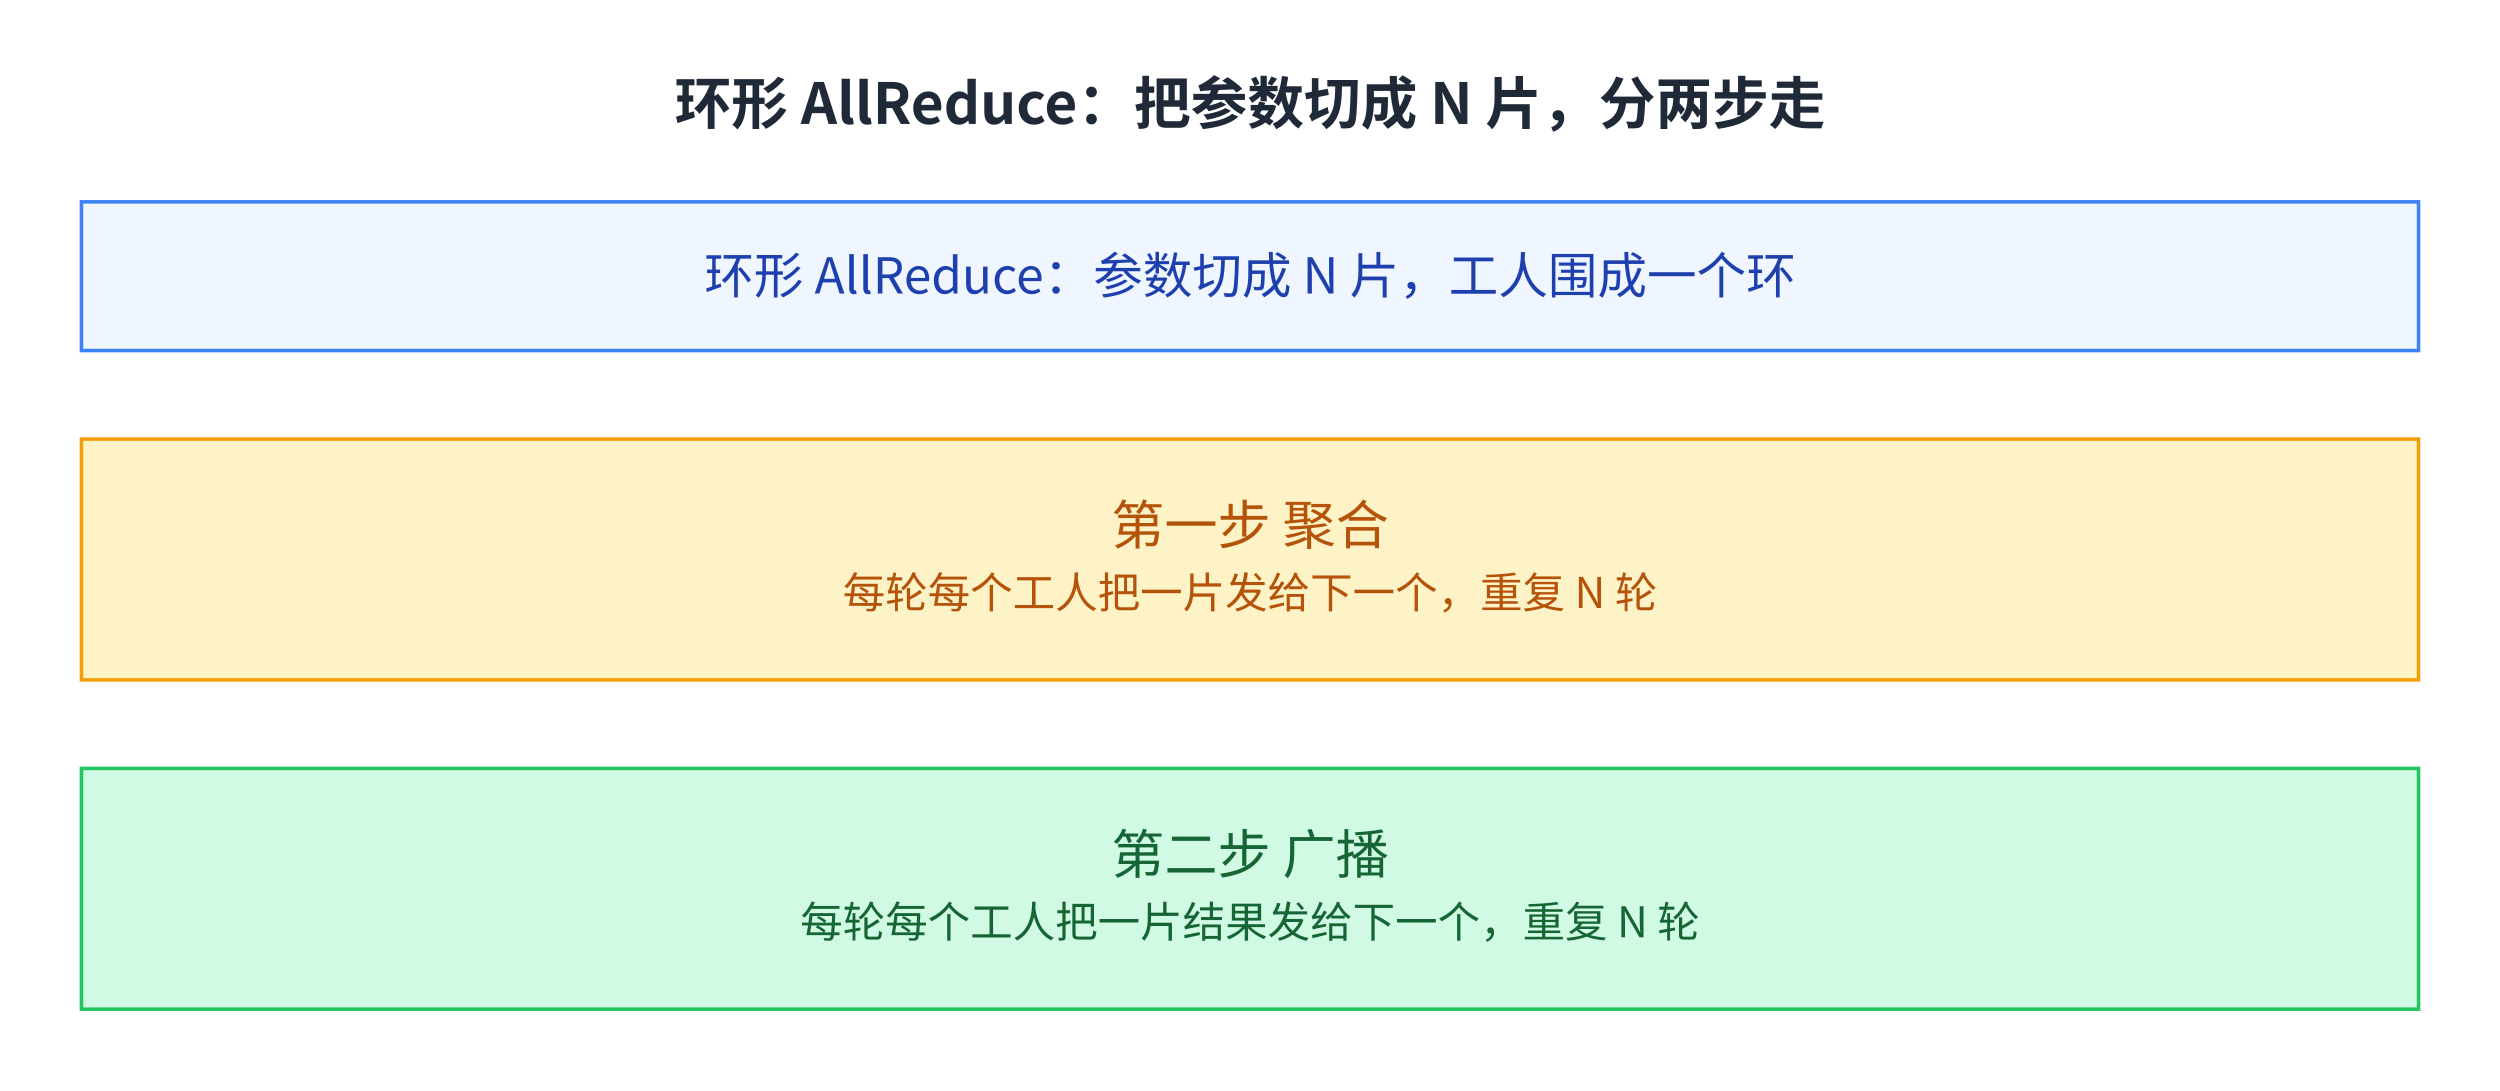
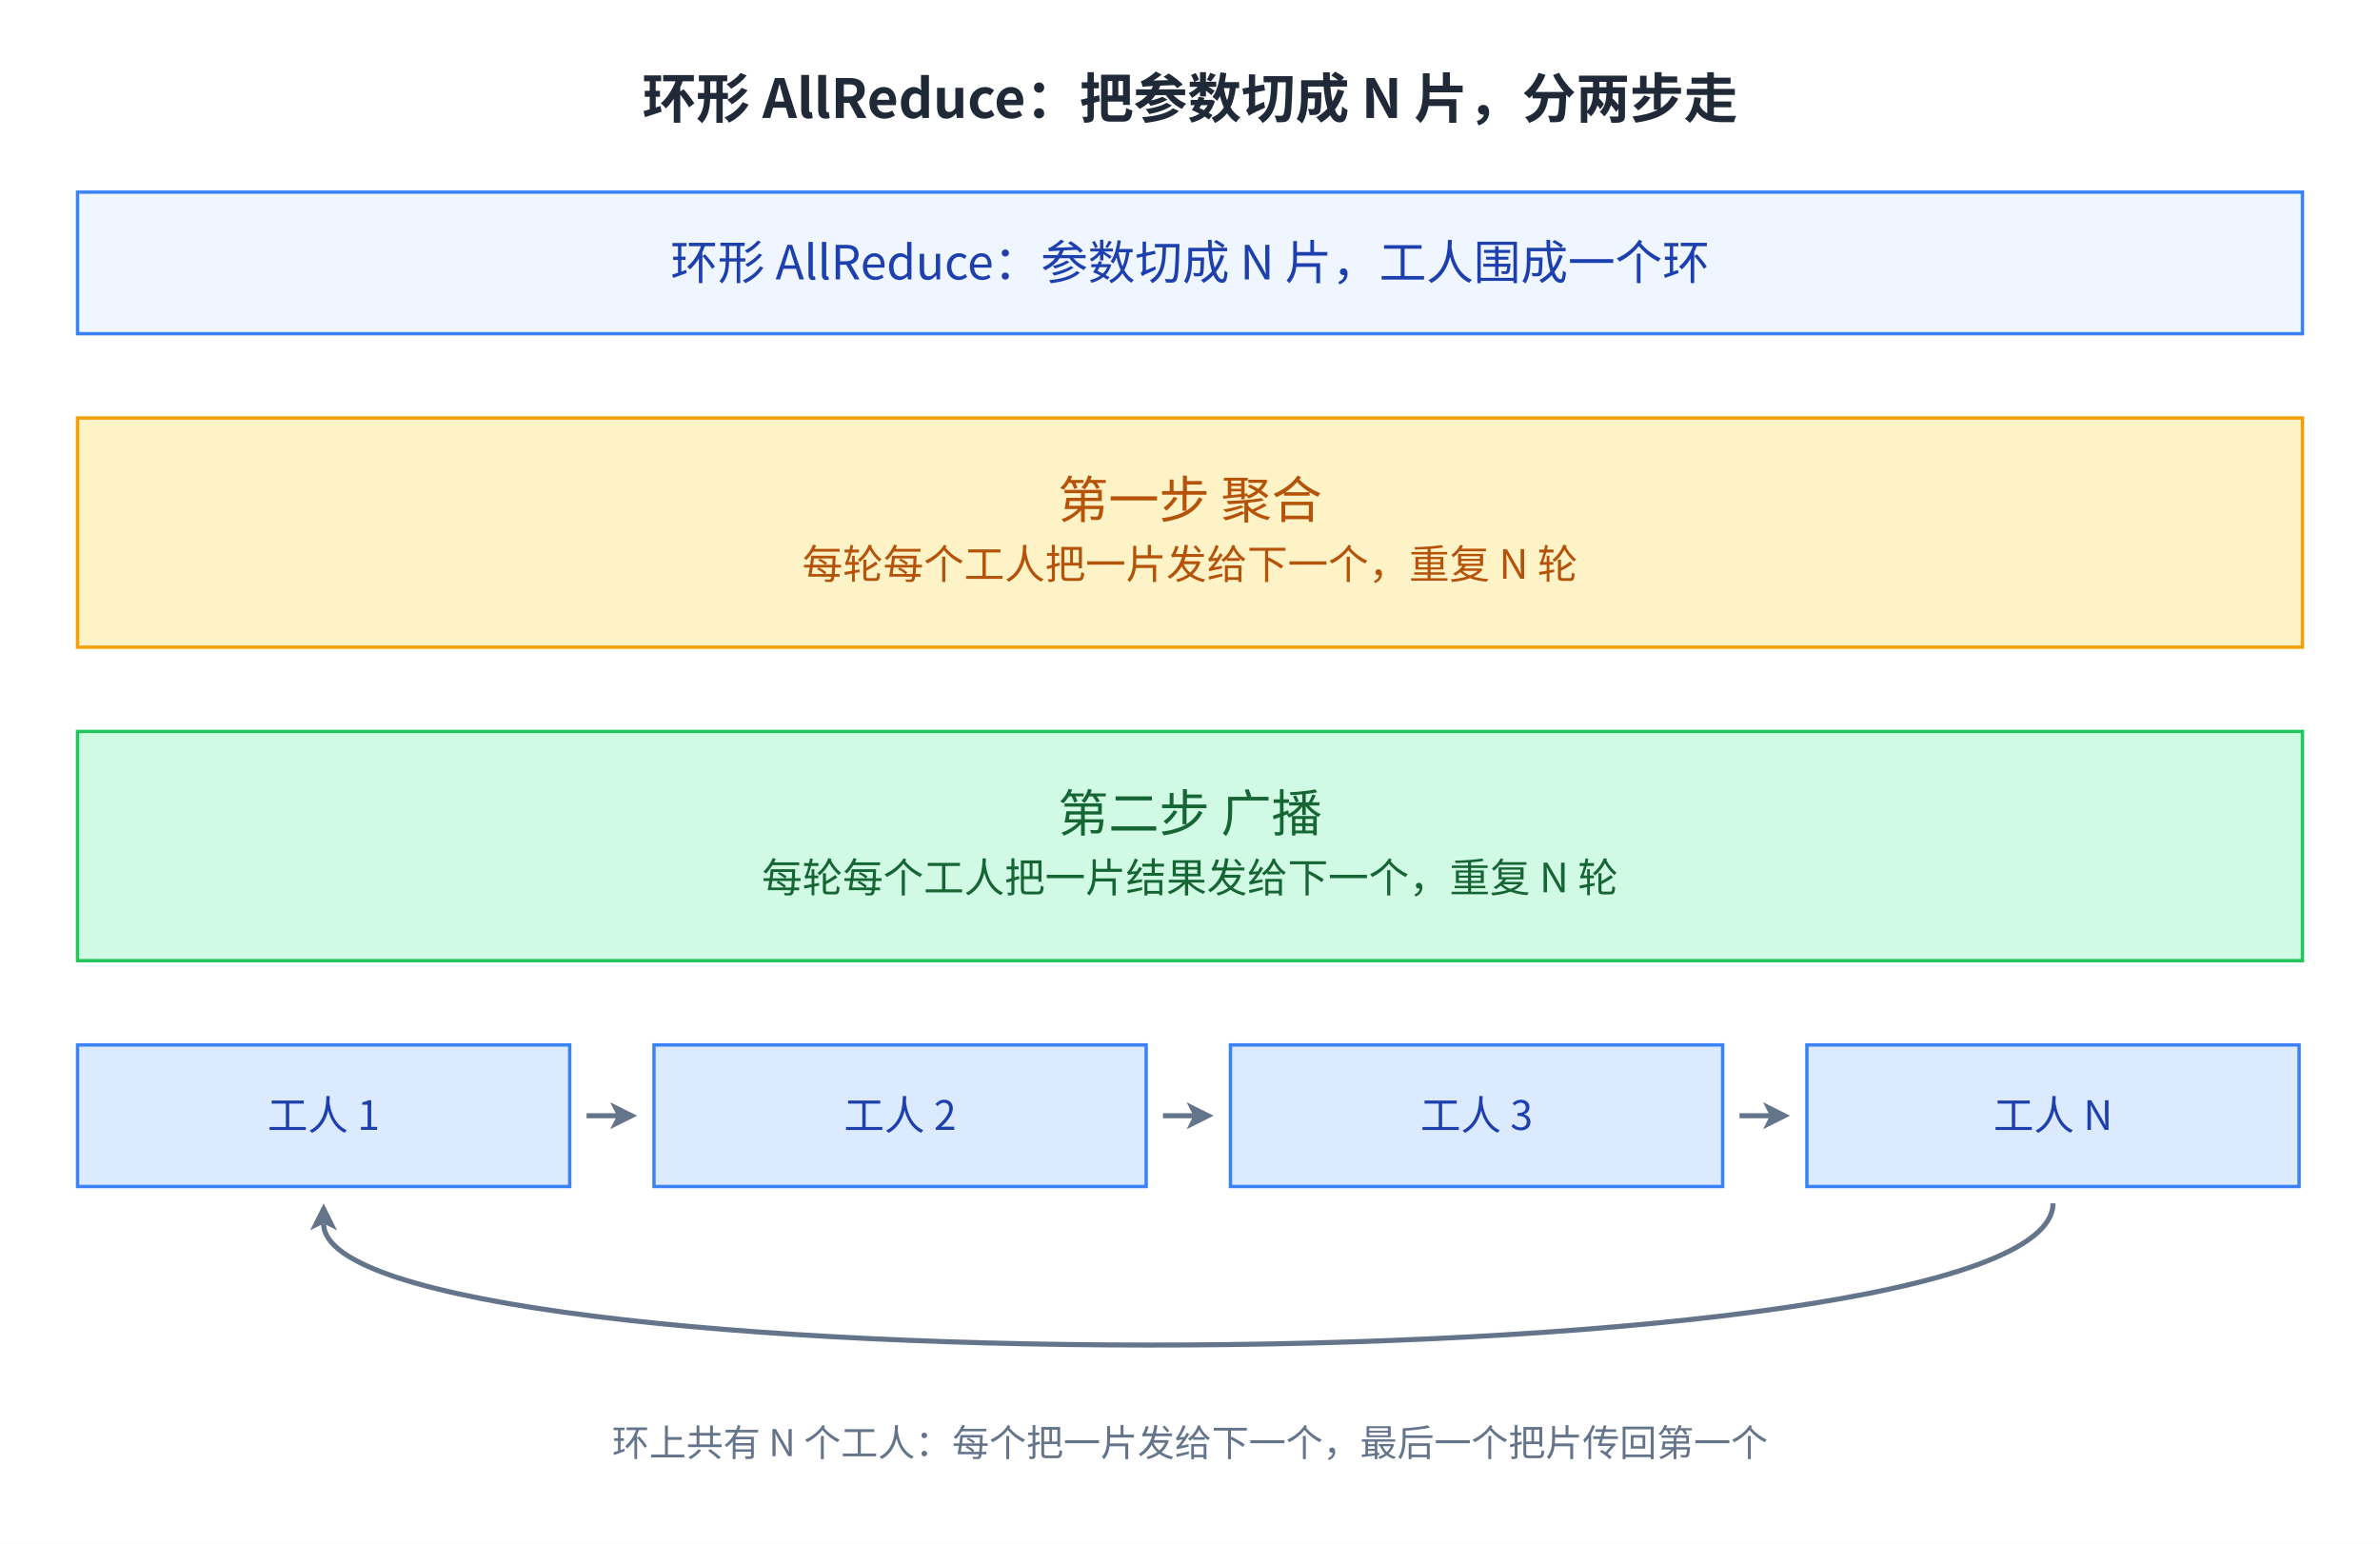
- <svg xmlns="http://www.w3.org/2000/svg" viewBox="2 13.0 706 308.0" width="706" height="308.0" role="img" aria-labelledby="fig-ml-parallelization-1-8-title fig-ml-parallelization-1-8-desc">
+ <svg xmlns="http://www.w3.org/2000/svg" viewBox="2 13.0 706 458" width="706" height="458" role="img" aria-labelledby="fig-ml-parallelization-1-8-title fig-ml-parallelization-1-8-desc">
  <defs>
    <style>
      text { font-family: 'PingFang SC', 'Microsoft YaHei', 'Noto Sans CJK SC', system-ui, sans-serif; }
    </style>
    <marker id="arrow" markerWidth="8" markerHeight="8" refX="2" refY="4" orient="auto" markerUnits="userSpaceOnUse">
      <path d="M0,0 L8,4 L0,8 L2,4 z" fill="#64748b" />
    </marker>
  </defs>
-   <rect x="2" y="13.0" width="706" height="308.0" fill="#ffffff" />
+   <rect x="2" y="13.0" width="706" height="458" fill="#ffffff" />
  <text x="355.0" y="48" font-size="16" font-weight="600" fill="#1f2937" text-anchor="middle">环形 AllReduce：把参数切成 N 片，分两步走</text>
  <rect x="25" y="70" width="660" height="42" fill="#eff6ff" stroke="#3b82f6" />
  <text x="355.0" y="95.9" font-size="14" fill="#1e40af" text-anchor="middle">环形 AllReduce：参数切成 N 片，工人围成一个环</text>
  <rect x="25" y="137" width="660" height="68" fill="#fef3c7" stroke="#f59e0b" />
  <text x="355.0" y="166.7" font-size="15" fill="#b45309" text-anchor="middle">第一步 聚合</text>
  <text x="355.0" y="184.7" font-size="12" fill="#b45309" text-anchor="middle">每轮每个工人把一片发给下一个，重复 N 轮</text>
  <rect x="25" y="230" width="660" height="68" fill="#d1fae5" stroke="#22c55e" />
  <text x="355.0" y="259.7" font-size="15" fill="#166534" text-anchor="middle">第二步 广播</text>
  <text x="355.0" y="277.7" font-size="12" fill="#166534" text-anchor="middle">每轮每个工人把一片结果发给下一个，重复 N 轮</text>
+   <rect x="25" y="323" width="146" height="42" fill="#dbeafe" stroke="#3b82f6" />
+   <text x="98" y="348.2" font-size="12" fill="#1e40af" text-anchor="middle">工人 1</text>
+   <rect x="196" y="323" width="146" height="42" fill="#dbeafe" stroke="#3b82f6" />
+   <text x="269" y="348.2" font-size="12" fill="#1e40af" text-anchor="middle">工人 2</text>
+   <rect x="367" y="323" width="146" height="42" fill="#dbeafe" stroke="#3b82f6" />
+   <text x="440" y="348.2" font-size="12" fill="#1e40af" text-anchor="middle">工人 3</text>
+   <rect x="538" y="323" width="146" height="42" fill="#dbeafe" stroke="#3b82f6" />
+   <text x="611" y="348.2" font-size="12" fill="#1e40af" text-anchor="middle">工人 N</text>
+   <path d="M176,344 L185,344" fill="none" stroke="#64748b" stroke-width="1.5" marker-end="url(#arrow)" />
+   <path d="M347,344 L356,344" fill="none" stroke="#64748b" stroke-width="1.5" marker-end="url(#arrow)" />
+   <path d="M518,344 L527,344" fill="none" stroke="#64748b" stroke-width="1.5" marker-end="url(#arrow)" />
+   <path d="M611,370 C 611,425 98,425 98,376" fill="none" stroke="#64748b" stroke-width="1.5" marker-end="url(#arrow)" />
+   <text x="355.0" y="445" font-size="11" fill="#64748b" text-anchor="middle">环上共有 N 个工人：每个把一片发给下一个，最后一个把片传回第一个</text>
</svg>
